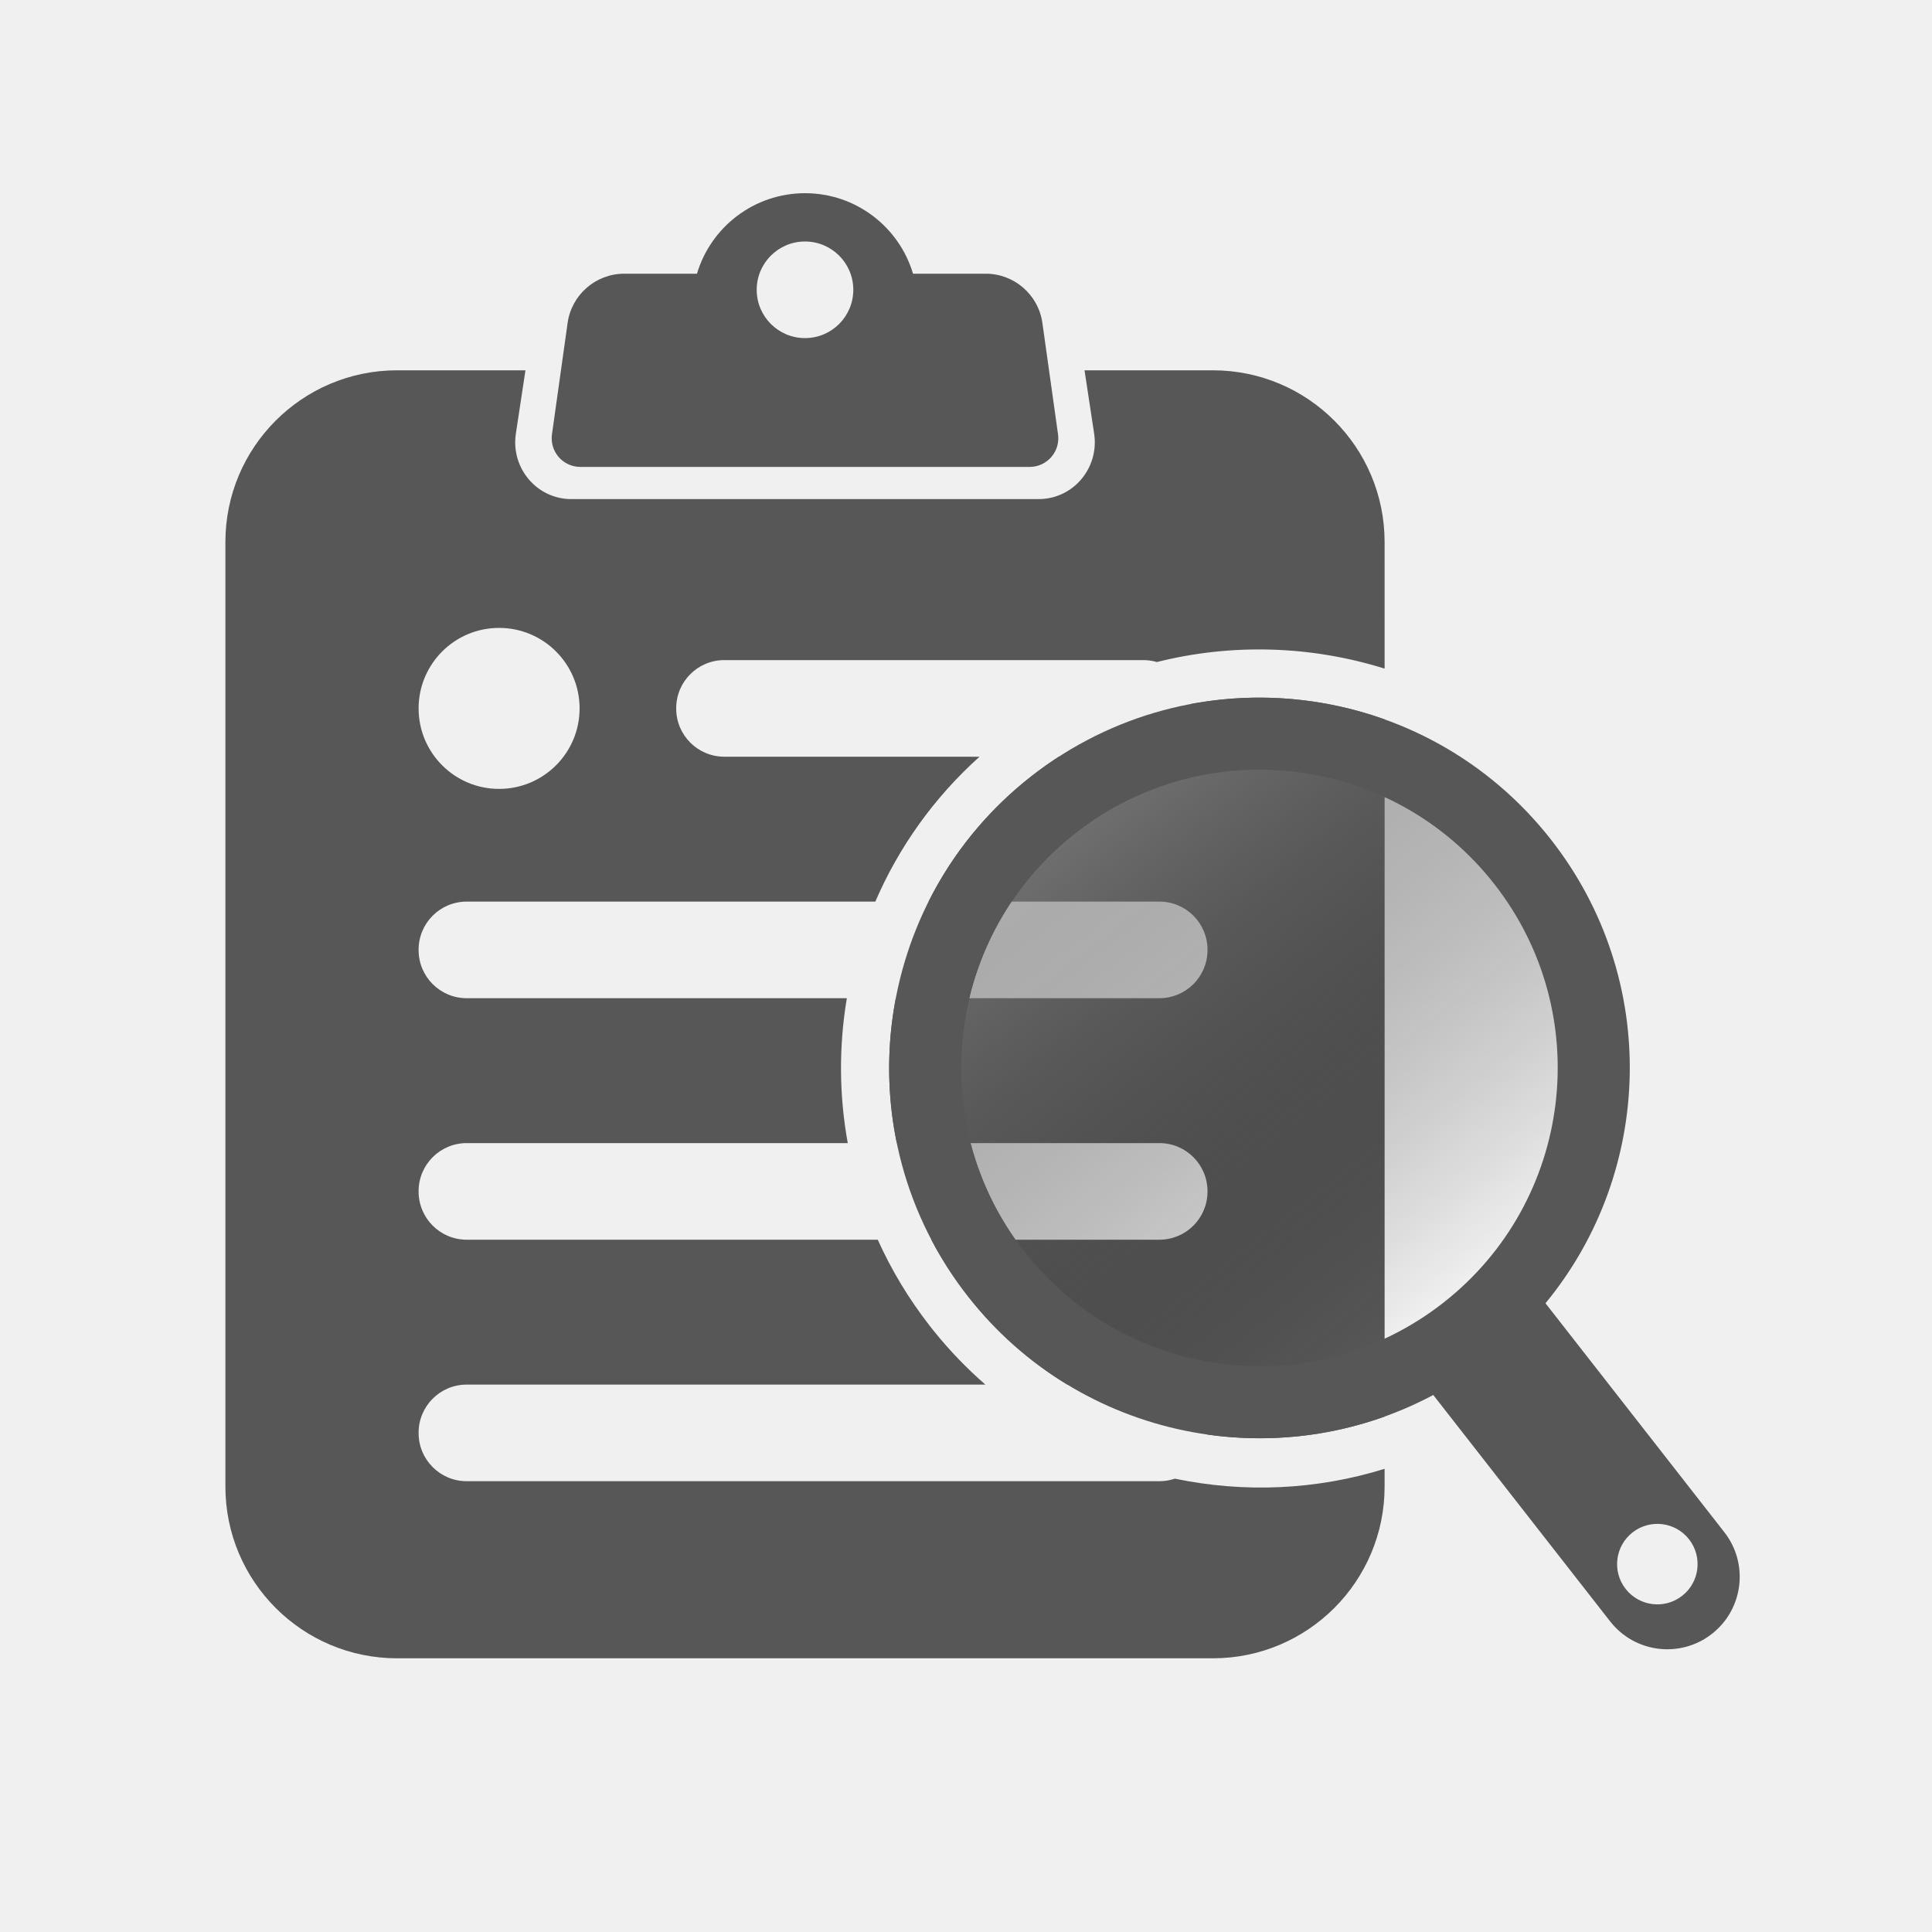
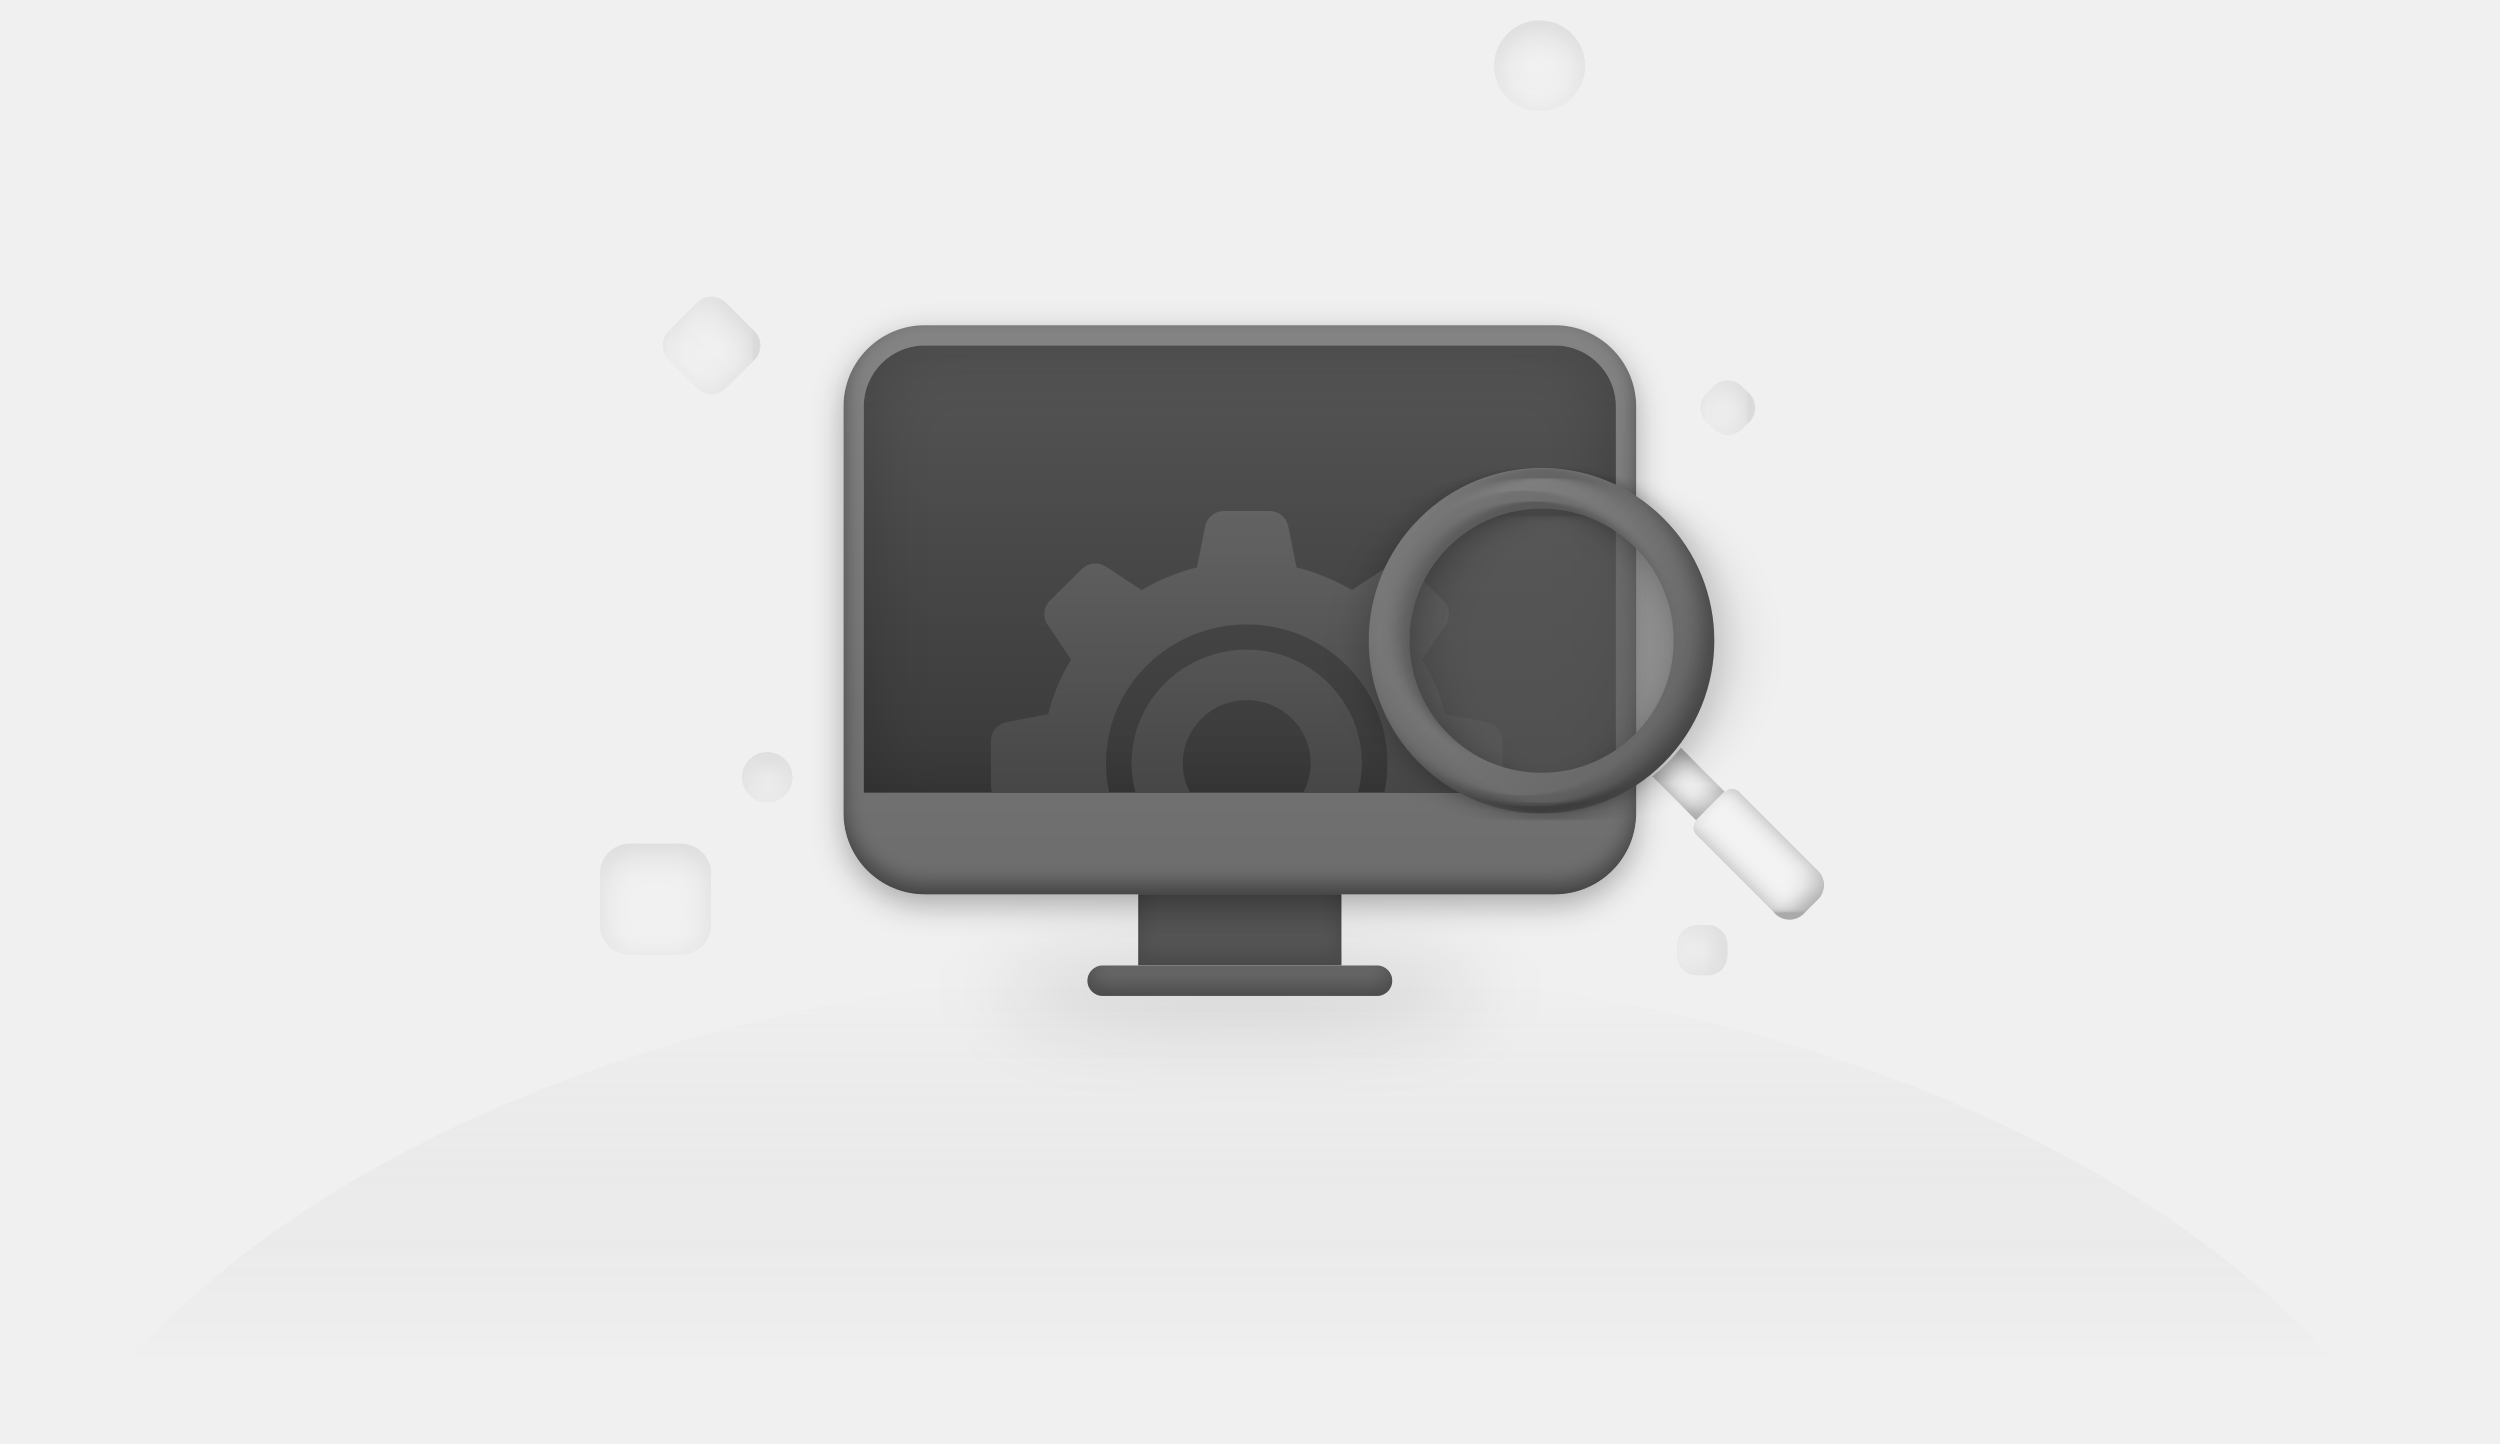
- <svg xmlns="http://www.w3.org/2000/svg" width="120px" height="120px" viewBox="0 0 120 120" version="1.1">
+ <svg xmlns="http://www.w3.org/2000/svg" xmlns:xlink="http://www.w3.org/1999/xlink" width="246px" height="142px" viewBox="0 0 246 142" version="1.1">
  <defs>
-     <linearGradient x1="50%" y1="0%" x2="50%" y2="100%" id="linearGradient-1">
-       <stop stop-color="#7E7E7E" stop-opacity="0.6" offset="0%" />
+     <linearGradient x1="50%" y1="0%" x2="50%" y2="76.664%" id="linearGradient-1">
+       <stop stop-color="#FFFFFF" stop-opacity="0.1" offset="0%" />
      <stop stop-color="#000000" stop-opacity="0" offset="100%" />
    </linearGradient>
+     <linearGradient x1="50%" y1="0%" x2="50%" y2="100%" id="linearGradient-2">
+       <stop stop-color="#FFFFFF" stop-opacity="0.05" offset="0%" />
+       <stop stop-color="#FFFFFF" stop-opacity="0.02" offset="100%" />
+     </linearGradient>
+     <rect id="path-3" x="7" y="28" width="8" height="8" rx="2" />
+     <filter x="-25.0%" y="-25.0%" width="150.0%" height="150.0%" filterUnits="objectBoundingBox" id="filter-4">
+       <feGaussianBlur stdDeviation="1.5" in="SourceAlpha" result="shadowBlurInner1" />
+       <feOffset dx="0" dy="1" in="shadowBlurInner1" result="shadowOffsetInner1" />
+       <feComposite in="shadowOffsetInner1" in2="SourceAlpha" operator="arithmetic" k2="-1" k3="1" result="shadowInnerInner1" />
+       <feColorMatrix values="0 0 0 0 0   0 0 0 0 0   0 0 0 0 0  0 0 0 0.1 0" type="matrix" in="shadowInnerInner1" result="shadowMatrixInner1" />
+       <feGaussianBlur stdDeviation="1.5" in="SourceAlpha" result="shadowBlurInner2" />
+       <feOffset dx="0" dy="-1" in="shadowBlurInner2" result="shadowOffsetInner2" />
+       <feComposite in="shadowOffsetInner2" in2="SourceAlpha" operator="arithmetic" k2="-1" k3="1" result="shadowInnerInner2" />
+       <feColorMatrix values="0 0 0 0 1   0 0 0 0 1   0 0 0 0 1  0 0 0 0.1 0" type="matrix" in="shadowInnerInner2" result="shadowMatrixInner2" />
+       <feMerge>
+         <feMergeNode in="shadowMatrixInner1" />
+         <feMergeNode in="shadowMatrixInner2" />
+       </feMerge>
+     </filter>
+     <rect id="path-5" x="108.5" y="35.621" width="5" height="5" rx="2" />
+     <filter x="-40.0%" y="-40.0%" width="180.0%" height="180.0%" filterUnits="objectBoundingBox" id="filter-6">
+       <feGaussianBlur stdDeviation="1.5" in="SourceAlpha" result="shadowBlurInner1" />
+       <feOffset dx="0" dy="1" in="shadowBlurInner1" result="shadowOffsetInner1" />
+       <feComposite in="shadowOffsetInner1" in2="SourceAlpha" operator="arithmetic" k2="-1" k3="1" result="shadowInnerInner1" />
+       <feColorMatrix values="0 0 0 0 0   0 0 0 0 0   0 0 0 0 0  0 0 0 0.1 0" type="matrix" in="shadowInnerInner1" result="shadowMatrixInner1" />
+       <feGaussianBlur stdDeviation="1.5" in="SourceAlpha" result="shadowBlurInner2" />
+       <feOffset dx="0" dy="-1" in="shadowBlurInner2" result="shadowOffsetInner2" />
+       <feComposite in="shadowOffsetInner2" in2="SourceAlpha" operator="arithmetic" k2="-1" k3="1" result="shadowInnerInner2" />
+       <feColorMatrix values="0 0 0 0 1   0 0 0 0 1   0 0 0 0 1  0 0 0 0.1 0" type="matrix" in="shadowInnerInner2" result="shadowMatrixInner2" />
+       <feMerge>
+         <feMergeNode in="shadowMatrixInner1" />
+         <feMergeNode in="shadowMatrixInner2" />
+       </feMerge>
+     </filter>
+     <rect id="path-7" x="106" y="89" width="5" height="5" rx="2" />
+     <filter x="-40.0%" y="-40.0%" width="180.0%" height="180.0%" filterUnits="objectBoundingBox" id="filter-8">
+       <feGaussianBlur stdDeviation="1.5" in="SourceAlpha" result="shadowBlurInner1" />
+       <feOffset dx="0" dy="1" in="shadowBlurInner1" result="shadowOffsetInner1" />
+       <feComposite in="shadowOffsetInner1" in2="SourceAlpha" operator="arithmetic" k2="-1" k3="1" result="shadowInnerInner1" />
+       <feColorMatrix values="0 0 0 0 0   0 0 0 0 0   0 0 0 0 0  0 0 0 0.1 0" type="matrix" in="shadowInnerInner1" result="shadowMatrixInner1" />
+       <feGaussianBlur stdDeviation="1.5" in="SourceAlpha" result="shadowBlurInner2" />
+       <feOffset dx="0" dy="-1" in="shadowBlurInner2" result="shadowOffsetInner2" />
+       <feComposite in="shadowOffsetInner2" in2="SourceAlpha" operator="arithmetic" k2="-1" k3="1" result="shadowInnerInner2" />
+       <feColorMatrix values="0 0 0 0 1   0 0 0 0 1   0 0 0 0 1  0 0 0 0.1 0" type="matrix" in="shadowInnerInner2" result="shadowMatrixInner2" />
+       <feMerge>
+         <feMergeNode in="shadowMatrixInner1" />
+         <feMergeNode in="shadowMatrixInner2" />
+       </feMerge>
+     </filter>
+     <rect id="path-9" x="88" y="0" width="9" height="9" rx="4.5" />
+     <filter x="-22.2%" y="-22.2%" width="144.4%" height="144.4%" filterUnits="objectBoundingBox" id="filter-10">
+       <feGaussianBlur stdDeviation="1.5" in="SourceAlpha" result="shadowBlurInner1" />
+       <feOffset dx="0" dy="1" in="shadowBlurInner1" result="shadowOffsetInner1" />
+       <feComposite in="shadowOffsetInner1" in2="SourceAlpha" operator="arithmetic" k2="-1" k3="1" result="shadowInnerInner1" />
+       <feColorMatrix values="0 0 0 0 0   0 0 0 0 0   0 0 0 0 0  0 0 0 0.1 0" type="matrix" in="shadowInnerInner1" result="shadowMatrixInner1" />
+       <feGaussianBlur stdDeviation="1.5" in="SourceAlpha" result="shadowBlurInner2" />
+       <feOffset dx="0" dy="-1" in="shadowBlurInner2" result="shadowOffsetInner2" />
+       <feComposite in="shadowOffsetInner2" in2="SourceAlpha" operator="arithmetic" k2="-1" k3="1" result="shadowInnerInner2" />
+       <feColorMatrix values="0 0 0 0 1   0 0 0 0 1   0 0 0 0 1  0 0 0 0.1 0" type="matrix" in="shadowInnerInner2" result="shadowMatrixInner2" />
+       <feMerge>
+         <feMergeNode in="shadowMatrixInner1" />
+         <feMergeNode in="shadowMatrixInner2" />
+       </feMerge>
+     </filter>
+     <rect id="path-11" x="14" y="72" width="5" height="5" rx="2.5" />
+     <filter x="-40.0%" y="-40.0%" width="180.0%" height="180.0%" filterUnits="objectBoundingBox" id="filter-12">
+       <feGaussianBlur stdDeviation="1.5" in="SourceAlpha" result="shadowBlurInner1" />
+       <feOffset dx="0" dy="1" in="shadowBlurInner1" result="shadowOffsetInner1" />
+       <feComposite in="shadowOffsetInner1" in2="SourceAlpha" operator="arithmetic" k2="-1" k3="1" result="shadowInnerInner1" />
+       <feColorMatrix values="0 0 0 0 0   0 0 0 0 0   0 0 0 0 0  0 0 0 0.1 0" type="matrix" in="shadowInnerInner1" result="shadowMatrixInner1" />
+       <feGaussianBlur stdDeviation="1.5" in="SourceAlpha" result="shadowBlurInner2" />
+       <feOffset dx="0" dy="-1" in="shadowBlurInner2" result="shadowOffsetInner2" />
+       <feComposite in="shadowOffsetInner2" in2="SourceAlpha" operator="arithmetic" k2="-1" k3="1" result="shadowInnerInner2" />
+       <feColorMatrix values="0 0 0 0 1   0 0 0 0 1   0 0 0 0 1  0 0 0 0.1 0" type="matrix" in="shadowInnerInner2" result="shadowMatrixInner2" />
+       <feMerge>
+         <feMergeNode in="shadowMatrixInner1" />
+         <feMergeNode in="shadowMatrixInner2" />
+       </feMerge>
+     </filter>
+     <linearGradient x1="50%" y1="0%" x2="50%" y2="100%" id="linearGradient-13">
+       <stop stop-color="#FFFFFF" stop-opacity="0.1" offset="0%" />
+       <stop stop-color="#FFFFFF" stop-opacity="0.02" offset="100%" />
+     </linearGradient>
+     <rect id="path-14" x="0" y="81" width="11" height="11" rx="3" />
+     <filter x="-18.2%" y="-18.2%" width="136.4%" height="136.4%" filterUnits="objectBoundingBox" id="filter-15">
+       <feGaussianBlur stdDeviation="1.5" in="SourceAlpha" result="shadowBlurInner1" />
+       <feOffset dx="0" dy="1" in="shadowBlurInner1" result="shadowOffsetInner1" />
+       <feComposite in="shadowOffsetInner1" in2="SourceAlpha" operator="arithmetic" k2="-1" k3="1" result="shadowInnerInner1" />
+       <feColorMatrix values="0 0 0 0 0   0 0 0 0 0   0 0 0 0 0  0 0 0 0.1 0" type="matrix" in="shadowInnerInner1" result="shadowMatrixInner1" />
+       <feGaussianBlur stdDeviation="1.5" in="SourceAlpha" result="shadowBlurInner2" />
+       <feOffset dx="0" dy="-1" in="shadowBlurInner2" result="shadowOffsetInner2" />
+       <feComposite in="shadowOffsetInner2" in2="SourceAlpha" operator="arithmetic" k2="-1" k3="1" result="shadowInnerInner2" />
+       <feColorMatrix values="0 0 0 0 1   0 0 0 0 1   0 0 0 0 1  0 0 0 0.1 0" type="matrix" in="shadowInnerInner2" result="shadowMatrixInner2" />
+       <feMerge>
+         <feMergeNode in="shadowMatrixInner1" />
+         <feMergeNode in="shadowMatrixInner2" />
+       </feMerge>
+     </filter>
+     <filter x="-23.3%" y="-157.2%" width="146.7%" height="414.4%" filterUnits="objectBoundingBox" id="filter-16">
+       <feGaussianBlur stdDeviation="3.724" in="SourceGraphic" />
+     </filter>
+     <linearGradient x1="50%" y1="0%" x2="50%" y2="96.644%" id="linearGradient-17">
+       <stop stop-color="#4D4D4D" offset="0%" />
+       <stop stop-color="#575757" offset="100%" />
+     </linearGradient>
+     <polygon id="path-18" points="29 55 49 55 49 63 29 63" />
+     <filter x="-7.5%" y="-18.8%" width="115.0%" height="137.5%" filterUnits="objectBoundingBox" id="filter-19">
+       <feGaussianBlur stdDeviation="1" in="SourceAlpha" result="shadowBlurInner1" />
+       <feOffset dx="0" dy="-1" in="shadowBlurInner1" result="shadowOffsetInner1" />
+       <feComposite in="shadowOffsetInner1" in2="SourceAlpha" operator="arithmetic" k2="-1" k3="1" result="shadowInnerInner1" />
+       <feColorMatrix values="0 0 0 0 0   0 0 0 0 0   0 0 0 0 0  0 0 0 0.18 0" type="matrix" in="shadowInnerInner1" />
+     </filter>
+     <rect id="path-20" x="24" y="63" width="30" height="3" rx="1.5" />
+     <filter x="-5.0%" y="-50.0%" width="110.0%" height="200.0%" filterUnits="objectBoundingBox" id="filter-21">
+       <feGaussianBlur stdDeviation="1" in="SourceAlpha" result="shadowBlurInner1" />
+       <feOffset dx="0" dy="-1" in="shadowBlurInner1" result="shadowOffsetInner1" />
+       <feComposite in="shadowOffsetInner1" in2="SourceAlpha" operator="arithmetic" k2="-1" k3="1" result="shadowInnerInner1" />
+       <feColorMatrix values="0 0 0 0 0   0 0 0 0 0   0 0 0 0 0  0 0 0 0.3 0" type="matrix" in="shadowInnerInner1" />
+     </filter>
+     <linearGradient x1="50%" y1="0%" x2="50%" y2="92.006%" id="linearGradient-22">
+       <stop stop-color="#848484" offset="0%" />
+       <stop stop-color="#6E6E6E" offset="100%" />
+     </linearGradient>
+     <rect id="path-23" x="0" y="0" width="78" height="56" rx="8" />
+     <filter x="-6.4%" y="-7.1%" width="112.8%" height="117.9%" filterUnits="objectBoundingBox" id="filter-24">
+       <feOffset dx="0" dy="1" in="SourceAlpha" result="shadowOffsetOuter1" />
+       <feGaussianBlur stdDeviation="1.5" in="shadowOffsetOuter1" result="shadowBlurOuter1" />
+       <feColorMatrix values="0 0 0 0 0   0 0 0 0 0   0 0 0 0 0  0 0 0 0.3 0" type="matrix" in="shadowBlurOuter1" />
+     </filter>
+     <filter x="-5.8%" y="-6.2%" width="111.5%" height="116.1%" filterUnits="objectBoundingBox" id="filter-25">
+       <feGaussianBlur stdDeviation="1" in="SourceAlpha" result="shadowBlurInner1" />
+       <feOffset dx="0" dy="-1" in="shadowBlurInner1" result="shadowOffsetInner1" />
+       <feComposite in="shadowOffsetInner1" in2="SourceAlpha" operator="arithmetic" k2="-1" k3="1" result="shadowInnerInner1" />
+       <feColorMatrix values="0 0 0 0 0   0 0 0 0 0   0 0 0 0 0  0 0 0 0.404 0" type="matrix" in="shadowInnerInner1" />
+     </filter>
+     <linearGradient x1="50%" y1="0%" x2="50%" y2="100%" id="linearGradient-26">
+       <stop stop-color="#555555" offset="0%" />
+       <stop stop-color="#393939" offset="100%" />
+     </linearGradient>
+     <path d="M8,2 L70,2 C73.314,2 76,4.686 76,8 L76,46 L76,46 L2,46 L2,8 C2,4.686 4.686,2 8,2 Z" id="path-27" />
+     <filter x="-4.7%" y="-8.0%" width="109.5%" height="115.9%" filterUnits="objectBoundingBox" id="filter-29">
+       <feGaussianBlur stdDeviation="3.5" in="SourceAlpha" result="shadowBlurInner1" />
+       <feOffset dx="0" dy="0" in="shadowBlurInner1" result="shadowOffsetInner1" />
+       <feComposite in="shadowOffsetInner1" in2="SourceAlpha" operator="arithmetic" k2="-1" k3="1" result="shadowInnerInner1" />
+       <feColorMatrix values="0 0 0 0 0   0 0 0 0 0   0 0 0 0 0  0 0 0 0.2 0" type="matrix" in="shadowInnerInner1" />
+     </filter>
+     <linearGradient x1="50%" y1="0%" x2="50%" y2="107.467%" id="linearGradient-30">
+       <stop stop-color="#646363" offset="0%" />
+       <stop stop-color="#2C2C2C" offset="100%" />
+     </linearGradient>
+     <path d="M19.251,34.134 L19.25,40.25 L15.25,40.25 L15.25,34.134 C15.906,34.21 16.573,34.25 17.25,34.25 C17.927,34.25 18.594,34.21 19.251,34.134 Z" id="path-31" />
+     <filter x="-37.5%" y="-24.5%" width="175.0%" height="149.0%" filterUnits="objectBoundingBox" id="filter-32">
+       <feGaussianBlur stdDeviation="1" in="SourceAlpha" result="shadowBlurInner1" />
+       <feOffset dx="0" dy="1" in="shadowBlurInner1" result="shadowOffsetInner1" />
+       <feComposite in="shadowOffsetInner1" in2="SourceAlpha" operator="arithmetic" k2="-1" k3="1" result="shadowInnerInner1" />
+       <feColorMatrix values="0 0 0 0 0   0 0 0 0 0   0 0 0 0 0  0 0 0 0.2 0" type="matrix" in="shadowInnerInner1" result="shadowMatrixInner1" />
+       <feGaussianBlur stdDeviation="1" in="SourceAlpha" result="shadowBlurInner2" />
+       <feOffset dx="0" dy="-1" in="shadowBlurInner2" result="shadowOffsetInner2" />
+       <feComposite in="shadowOffsetInner2" in2="SourceAlpha" operator="arithmetic" k2="-1" k3="1" result="shadowInnerInner2" />
+       <feColorMatrix values="0 0 0 0 0   0 0 0 0 0   0 0 0 0 0  0 0 0 0.2 0" type="matrix" in="shadowInnerInner2" result="shadowMatrixInner2" />
+       <feMerge>
+         <feMergeNode in="shadowMatrixInner1" />
+         <feMergeNode in="shadowMatrixInner2" />
+       </feMerge>
+     </filter>
+     <path d="M15.25,40.25 L19.25,40.25 C19.802,40.25 20.25,40.698 20.25,41.25 L20.25,52.25 C20.25,53.355 19.355,54.25 18.25,54.25 L16.25,54.25 C15.145,54.25 14.25,53.355 14.25,52.25 L14.25,41.25 C14.25,40.698 14.698,40.25 15.25,40.25 Z" id="path-33" />
+     <filter x="-25.0%" y="-10.7%" width="150.0%" height="121.4%" filterUnits="objectBoundingBox" id="filter-34">
+       <feGaussianBlur stdDeviation="0.5" in="SourceAlpha" result="shadowBlurInner1" />
+       <feOffset dx="0" dy="1" in="shadowBlurInner1" result="shadowOffsetInner1" />
+       <feComposite in="shadowOffsetInner1" in2="SourceAlpha" operator="arithmetic" k2="-1" k3="1" result="shadowInnerInner1" />
+       <feColorMatrix values="0 0 0 0 1   0 0 0 0 1   0 0 0 0 1  0 0 0 0.1 0" type="matrix" in="shadowInnerInner1" result="shadowMatrixInner1" />
+       <feGaussianBlur stdDeviation="1" in="SourceAlpha" result="shadowBlurInner2" />
+       <feOffset dx="0" dy="-1" in="shadowBlurInner2" result="shadowOffsetInner2" />
+       <feComposite in="shadowOffsetInner2" in2="SourceAlpha" operator="arithmetic" k2="-1" k3="1" result="shadowInnerInner2" />
+       <feColorMatrix values="0 0 0 0 0   0 0 0 0 0   0 0 0 0 0  0 0 0 0.3 0" type="matrix" in="shadowInnerInner2" result="shadowMatrixInner2" />
+       <feMerge>
+         <feMergeNode in="shadowMatrixInner1" />
+         <feMergeNode in="shadowMatrixInner2" />
+       </feMerge>
+     </filter>
+     <circle id="path-35" cx="16.836" cy="17.321" r="14" />
+     <filter x="-5.4%" y="-5.4%" width="110.7%" height="110.7%" filterUnits="objectBoundingBox" id="filter-36">
+       <feGaussianBlur stdDeviation="1.5" in="SourceAlpha" result="shadowBlurInner1" />
+       <feOffset dx="0" dy="0" in="shadowBlurInner1" result="shadowOffsetInner1" />
+       <feComposite in="shadowOffsetInner1" in2="SourceAlpha" operator="arithmetic" k2="-1" k3="1" result="shadowInnerInner1" />
+       <feColorMatrix values="0 0 0 0 0   0 0 0 0 0   0 0 0 0 0  0 0 0 0.3 0" type="matrix" in="shadowInnerInner1" />
+     </filter>
+     <linearGradient x1="50%" y1="1.0658141e-12%" x2="50%" y2="100%" id="linearGradient-37">
+       <stop stop-color="#828282" offset="0%" />
+       <stop stop-color="#666666" offset="100%" />
+     </linearGradient>
+     <path d="M17,0 C26.389,0 34,7.611 34,17 C34,26.389 26.389,34 17,34 C7.611,34 0,26.389 0,17 C0,7.611 7.611,0 17,0 Z M17,4 C9.82,4 4,9.82 4,17 C4,24.18 9.82,30 17,30 C24.18,30 30,24.18 30,17 C30,9.82 24.18,4 17,4 Z" id="path-38" />
+     <filter x="-19.1%" y="-16.2%" width="138.2%" height="138.2%" filterUnits="objectBoundingBox" id="filter-39">
+       <feOffset dx="0" dy="1" in="SourceAlpha" result="shadowOffsetOuter1" />
+       <feGaussianBlur stdDeviation="2" in="shadowOffsetOuter1" result="shadowBlurOuter1" />
+       <feColorMatrix values="0 0 0 0 0   0 0 0 0 0   0 0 0 0 0  0 0 0 0.2 0" type="matrix" in="shadowBlurOuter1" />
+     </filter>
+     <filter x="-16.9%" y="-14.0%" width="133.8%" height="133.8%" filterUnits="objectBoundingBox" id="filter-40">
+       <feGaussianBlur stdDeviation="0.5" in="SourceAlpha" result="shadowBlurInner1" />
+       <feOffset dx="0" dy="-2.5" in="shadowBlurInner1" result="shadowOffsetInner1" />
+       <feComposite in="shadowOffsetInner1" in2="SourceAlpha" operator="arithmetic" k2="-1" k3="1" result="shadowInnerInner1" />
+       <feColorMatrix values="0 0 0 0 0   0 0 0 0 0   0 0 0 0 0  0 0 0 0.1 0" type="matrix" in="shadowInnerInner1" result="shadowMatrixInner1" />
+       <feGaussianBlur stdDeviation="0.5" in="SourceAlpha" result="shadowBlurInner2" />
+       <feOffset dx="0" dy="-1" in="shadowBlurInner2" result="shadowOffsetInner2" />
+       <feComposite in="shadowOffsetInner2" in2="SourceAlpha" operator="arithmetic" k2="-1" k3="1" result="shadowInnerInner2" />
+       <feColorMatrix values="0 0 0 0 0   0 0 0 0 0   0 0 0 0 0  0 0 0 0.202 0" type="matrix" in="shadowInnerInner2" result="shadowMatrixInner2" />
+       <feMerge>
+         <feMergeNode in="shadowMatrixInner1" />
+         <feMergeNode in="shadowMatrixInner2" />
+       </feMerge>
+     </filter>
+     <filter x="-8.8%" y="-8.8%" width="117.6%" height="117.6%" filterUnits="objectBoundingBox" id="filter-41">
+       <feGaussianBlur stdDeviation="1" in="SourceGraphic" />
+     </filter>
  </defs>
-   <g id="picture/updating/dark" stroke="none" stroke-width="1" fill="none" fill-rule="evenodd">
-     <g id="编组" transform="translate(14, 12)">
-       <path d="M53.362,11 L61.333,11 C67.224,11 72,15.776 72,21.667 L72.001,29.529 C67.441,28.104 62.535,27.944 57.856,29.121 C57.589,29.042 57.306,29 57.013,29 L30.987,29 C29.337,29 28,30.337 28,31.987 L28,32.013 C28,33.663 29.337,35 30.987,35 L46.84,35 C43.98,37.568 41.812,40.652 40.368,44 L14.987,44 C13.337,44 12,45.337 12,46.987 L12,47.013 C12,48.663 13.337,50 14.987,50 L38.599,50.001 C38.1,52.966 38.113,56.014 38.656,59.001 L14.987,59 C13.337,59 12,60.337 12,61.987 L12,62.013 C12,63.663 13.337,65 14.987,65 L40.519,65 C41.362,66.875 42.443,68.679 43.765,70.372 L44.017,70.689 C44.995,71.902 46.063,73.007 47.205,74.001 L14.987,74 C13.337,74 12,75.337 12,76.987 L12,77.013 C12,78.663 13.337,80 14.987,80 L58.013,80 C58.349,80 58.672,79.945 58.974,79.842 C63.244,80.734 67.731,80.558 72,79.231 L72,80.333 C72,86.224 67.224,91 61.333,91 L10.667,91 C4.776,91 2.49780084e-15,86.224 0,80.333 L0,21.667 C-7.21444001e-16,15.776 4.776,11 10.667,11 L18.637,11 L18.041,14.934 C18.014,15.112 18,15.291 18,15.471 C18,17.42 19.56,19 21.483,19 L50.516,19 C50.693,19 50.87,18.986 51.046,18.959 C52.947,18.663 54.252,16.86 53.959,14.934 L53.362,11 Z M60.303,31.665 C64.227,30.989 68.266,31.345 72.001,32.682 L72.001,75.985 C68.44,77.264 64.658,77.623 60.997,77.104 L61,77.013 L61,76.987 C61,75.337 59.663,74 58.013,74 L52.294,74.001 C49.977,72.596 47.871,70.754 46.103,68.492 C45.233,67.378 44.482,66.209 43.847,65.001 L58.013,65 C59.663,65 61,63.663 61,62.013 L61,61.987 C61,60.337 59.663,59 58.013,59 L41.701,59 C41.086,56.021 41.073,52.959 41.639,50.001 L58.013,50 C59.663,50 61,48.663 61,47.013 L61,46.987 C61,45.337 59.663,44 58.013,44 L43.673,44 C45.153,41.05 47.294,38.374 50.068,36.208 C50.62,35.776 51.186,35.373 51.764,35 L57.013,35 C58.663,35 60,33.663 60,32.013 L60,31.987 C60,31.897 59.996,31.808 59.988,31.721 Z M17,27 C14.239,27 12,29.239 12,32 C12,34.761 14.239,37 17,37 C19.761,37 22,34.761 22,32 C22,29.239 19.761,27 17,27 Z M36,0 C39.171,0 41.85,2.108 42.71,5 L47.224,5 C48.997,5 50.499,6.306 50.745,8.061 L51.716,14.975 C51.852,15.947 51.175,16.846 50.202,16.983 C50.121,16.994 50.038,17 49.955,17 L22.045,17 C21.063,17 20.267,16.204 20.267,15.222 C20.267,15.14 20.273,15.057 20.284,14.975 L21.255,8.061 C21.501,6.306 23.003,5 24.776,5 L29.29,5 C30.15,2.108 32.829,0 36,0 Z M36,3 C34.343,3 33,4.343 33,6 C33,7.657 34.343,9 36,9 C37.657,9 39,7.657 39,6 C39,4.343 37.657,3 36,3 Z" id="形状结合" fill="#575757" fill-rule="nonzero" />
-       <g id="放大镜" transform="translate(31.94326, 22.04742)">
-         <path d="M39.057,6.953 C51.759,6.953 62.057,17.25 62.057,29.953 C62.057,40.938 54.356,50.124 44.058,52.407 L44.057,70.453 C44.057,72.938 42.042,74.953 39.557,74.953 C37.071,74.953 35.057,72.938 35.057,70.453 L35.057,52.606 C24.261,50.713 16.057,41.291 16.057,29.953 C16.057,17.25 26.354,6.953 39.057,6.953 Z M39.557,66.953 C38.176,66.953 37.057,68.072 37.057,69.453 C37.057,70.833 38.176,71.953 39.557,71.953 C40.937,71.953 42.057,70.833 42.057,69.453 C42.057,68.072 40.937,66.953 39.557,66.953 Z M39.057,11.43 C28.827,11.43 20.534,19.723 20.534,29.953 C20.534,40.182 28.827,48.475 39.057,48.475 C49.287,48.475 57.58,40.182 57.58,29.953 C57.58,19.723 49.287,11.43 39.057,11.43 Z" id="形状结合" fill="#575757" transform="translate(39.05674, 40.95258) rotate(-38) translate(-39.05674, -40.95258) " />
-         <circle id="椭圆形" fill="url(#linearGradient-1)" transform="translate(32.28446, 32.28446) rotate(-38) translate(-32.28446, -32.28446) " cx="32.284" cy="32.284" r="18.523" />
+   <g id="picture/updating-dark" stroke="none" stroke-width="1" fill="none" fill-rule="evenodd">
+     <g id="编组" transform="translate(4, 2)">
+       <path d="M117.13,93 C171.927,93 218.355,114.413 234.259,144 L-8.43769499e-15,144 C15.904,114.413 62.332,93 117.13,93 Z" id="形状结合" fill="url(#linearGradient-1)" />
+       <g id="小元素" transform="translate(55, 0)">
+         <g id="矩形" transform="translate(11, 32) rotate(-315) translate(-11, -32)">
+           <use fill="url(#linearGradient-2)" fill-rule="evenodd" xlink:href="#path-3" />
+           <use fill="black" fill-opacity="1" filter="url(#filter-4)" xlink:href="#path-3" />
+         </g>
+         <g id="矩形" transform="translate(111, 38.1213) rotate(-315) translate(-111, -38.1213)">
+           <use fill="url(#linearGradient-2)" fill-rule="evenodd" xlink:href="#path-5" />
+           <use fill="black" fill-opacity="1" filter="url(#filter-6)" xlink:href="#path-5" />
+         </g>
+         <g id="矩形" transform="translate(108.5, 91.5) rotate(-270) translate(-108.5, -91.5)">
+           <use fill="url(#linearGradient-2)" fill-rule="evenodd" xlink:href="#path-7" />
+           <use fill="black" fill-opacity="1" filter="url(#filter-8)" xlink:href="#path-7" />
+         </g>
+         <g id="矩形">
+           <use fill="url(#linearGradient-2)" fill-rule="evenodd" xlink:href="#path-9" />
+           <use fill="black" fill-opacity="1" filter="url(#filter-10)" xlink:href="#path-9" />
+         </g>
+         <g id="矩形">
+           <use fill="url(#linearGradient-2)" fill-rule="evenodd" xlink:href="#path-11" />
+           <use fill="black" fill-opacity="1" filter="url(#filter-12)" xlink:href="#path-11" />
+         </g>
+         <g id="矩形">
+           <use fill="url(#linearGradient-13)" fill-rule="evenodd" xlink:href="#path-14" />
+           <use fill="black" fill-opacity="1" filter="url(#filter-15)" xlink:href="#path-14" />
+         </g>
+       </g>
+       <g id="电脑" transform="translate(79, 30)">
+         <ellipse id="椭圆形" fill-opacity="0.12" fill="#000000" filter="url(#filter-16)" cx="39.014" cy="65.447" rx="23.929" ry="3.553" />
+         <g id="矩形" fill-rule="nonzero">
+           <use fill="url(#linearGradient-17)" xlink:href="#path-18" />
+           <use fill="black" fill-opacity="1" filter="url(#filter-19)" xlink:href="#path-18" />
+         </g>
+         <g id="矩形" fill-rule="nonzero">
+           <use fill="#686868" xlink:href="#path-20" />
+           <use fill="black" fill-opacity="1" filter="url(#filter-21)" xlink:href="#path-20" />
+         </g>
+         <g id="矩形">
+           <use fill="black" fill-opacity="1" filter="url(#filter-24)" xlink:href="#path-23" />
+           <use fill="url(#linearGradient-22)" fill-rule="evenodd" xlink:href="#path-23" />
+           <use fill="black" fill-opacity="1" filter="url(#filter-25)" xlink:href="#path-23" />
+         </g>
+         <mask id="mask-28" fill="white">
+           <use xlink:href="#path-27" />
+         </mask>
+         <g id="矩形" fill-rule="nonzero">
+           <use fill="url(#linearGradient-26)" xlink:href="#path-27" />
+           <use fill="black" fill-opacity="1" filter="url(#filter-29)" xlink:href="#path-27" />
+         </g>
+         <path d="M41.914,18.282 C42.809,18.282 43.58,18.912 43.758,19.789 L44.58,23.837 C46.521,24.315 48.351,25.072 50.023,26.061 L53.535,23.753 C54.277,23.265 55.258,23.362 55.89,23.985 L59.032,27.082 C59.678,27.719 59.778,28.726 59.27,29.477 L56.957,32.895 C57.961,34.543 58.728,36.347 59.214,38.26 L63.332,39.072 C64.214,39.246 64.85,40.02 64.85,40.918 L64.85,45.268 C64.85,46.167 64.214,46.94 63.332,47.114 L59.214,47.927 C58.728,49.84 57.96,51.643 56.957,53.291 L59.27,56.71 C59.778,57.461 59.678,58.468 59.032,59.104 L55.89,62.201 C55.258,62.824 54.277,62.921 53.535,62.434 L50.023,60.126 C48.351,61.114 46.521,61.871 44.58,62.35 L43.758,66.397 C43.58,67.274 42.809,67.904 41.914,67.904 L37.438,67.904 C36.544,67.904 35.772,67.274 35.594,66.397 L34.772,62.349 C32.831,61.871 31.002,61.115 29.33,60.126 L25.817,62.434 C25.076,62.921 24.095,62.824 23.463,62.201 L20.32,59.104 C19.675,58.468 19.575,57.461 20.083,56.71 L22.395,53.291 C21.392,51.643 20.625,49.84 20.139,47.927 L16.021,47.114 C15.139,46.94 14.503,46.167 14.503,45.268 L14.503,40.918 C14.503,40.02 15.139,39.246 16.021,39.072 L20.139,38.26 C20.625,36.347 21.392,34.543 22.395,32.895 L20.083,29.477 C19.575,28.726 19.675,27.719 20.32,27.082 L23.463,23.985 C24.095,23.362 25.076,23.265 25.817,23.753 L29.33,26.06 C31.002,25.072 32.831,24.316 34.772,23.837 L35.594,19.789 C35.772,18.912 36.544,18.282 37.438,18.282 L41.914,18.282 Z M39.676,29.447 C32.03,29.447 25.831,35.557 25.831,43.093 C25.831,50.63 32.03,56.739 39.676,56.739 C47.323,56.739 53.522,50.63 53.522,43.093 C53.522,35.557 47.323,29.447 39.676,29.447 Z M39.676,31.928 C45.933,31.928 51.004,36.927 51.004,43.093 C51.004,49.259 45.933,54.258 39.676,54.258 C33.42,54.258 28.348,49.259 28.348,43.093 C28.348,36.927 33.42,31.928 39.676,31.928 Z M39.676,36.89 C36.201,36.89 33.383,39.667 33.383,43.093 C33.383,46.519 36.201,49.296 39.676,49.296 C43.152,49.296 45.97,46.519 45.97,43.093 C45.97,39.667 43.152,36.89 39.676,36.89 Z" id="形状结合" fill="url(#linearGradient-30)" fill-rule="nonzero" mask="url(#mask-28)" />
+       </g>
+       <g id="放大镜" transform="translate(154.8475, 68.2011) rotate(-45) translate(-154.8475, -68.2011)translate(137.8475, 41.0761)">
+         <g id="形状结合">
+           <use fill-opacity="0.25" fill="#FFFFFF" fill-rule="evenodd" xlink:href="#path-31" />
+           <use fill="black" fill-opacity="1" filter="url(#filter-32)" xlink:href="#path-31" />
+         </g>
+         <g id="矩形" fill-rule="nonzero">
+           <use fill-opacity="0.2" fill="#FFFFFF" xlink:href="#path-33" />
+           <use fill="black" fill-opacity="1" filter="url(#filter-34)" xlink:href="#path-33" />
+         </g>
+         <g id="椭圆形">
+           <use fill-opacity="0.604" fill="#5F5F5F" fill-rule="evenodd" xlink:href="#path-35" />
+           <use fill="black" fill-opacity="1" filter="url(#filter-36)" xlink:href="#path-35" />
+         </g>
+         <g id="椭圆形" fill-rule="nonzero">
+           <use fill="black" fill-opacity="1" filter="url(#filter-39)" xlink:href="#path-38" />
+           <use fill="url(#linearGradient-37)" xlink:href="#path-38" />
+           <use fill="black" fill-opacity="1" filter="url(#filter-40)" xlink:href="#path-38" />
+         </g>
+         <path d="M17,0 C26.389,0 34,7.611 34,17 C34,26.389 26.389,34 17,34 C7.611,34 0,26.389 0,17 C0,7.611 7.611,0 17,0 Z M17,1 C8.163,1 1,8.163 1,17 C1,25.837 8.163,33 17,33 C25.837,33 33,25.837 33,17 C33,8.163 25.837,1 17,1 Z" id="椭圆形" fill-opacity="0.199" fill="#000000" fill-rule="nonzero" filter="url(#filter-41)" />
      </g>
    </g>
  </g>
</svg>
